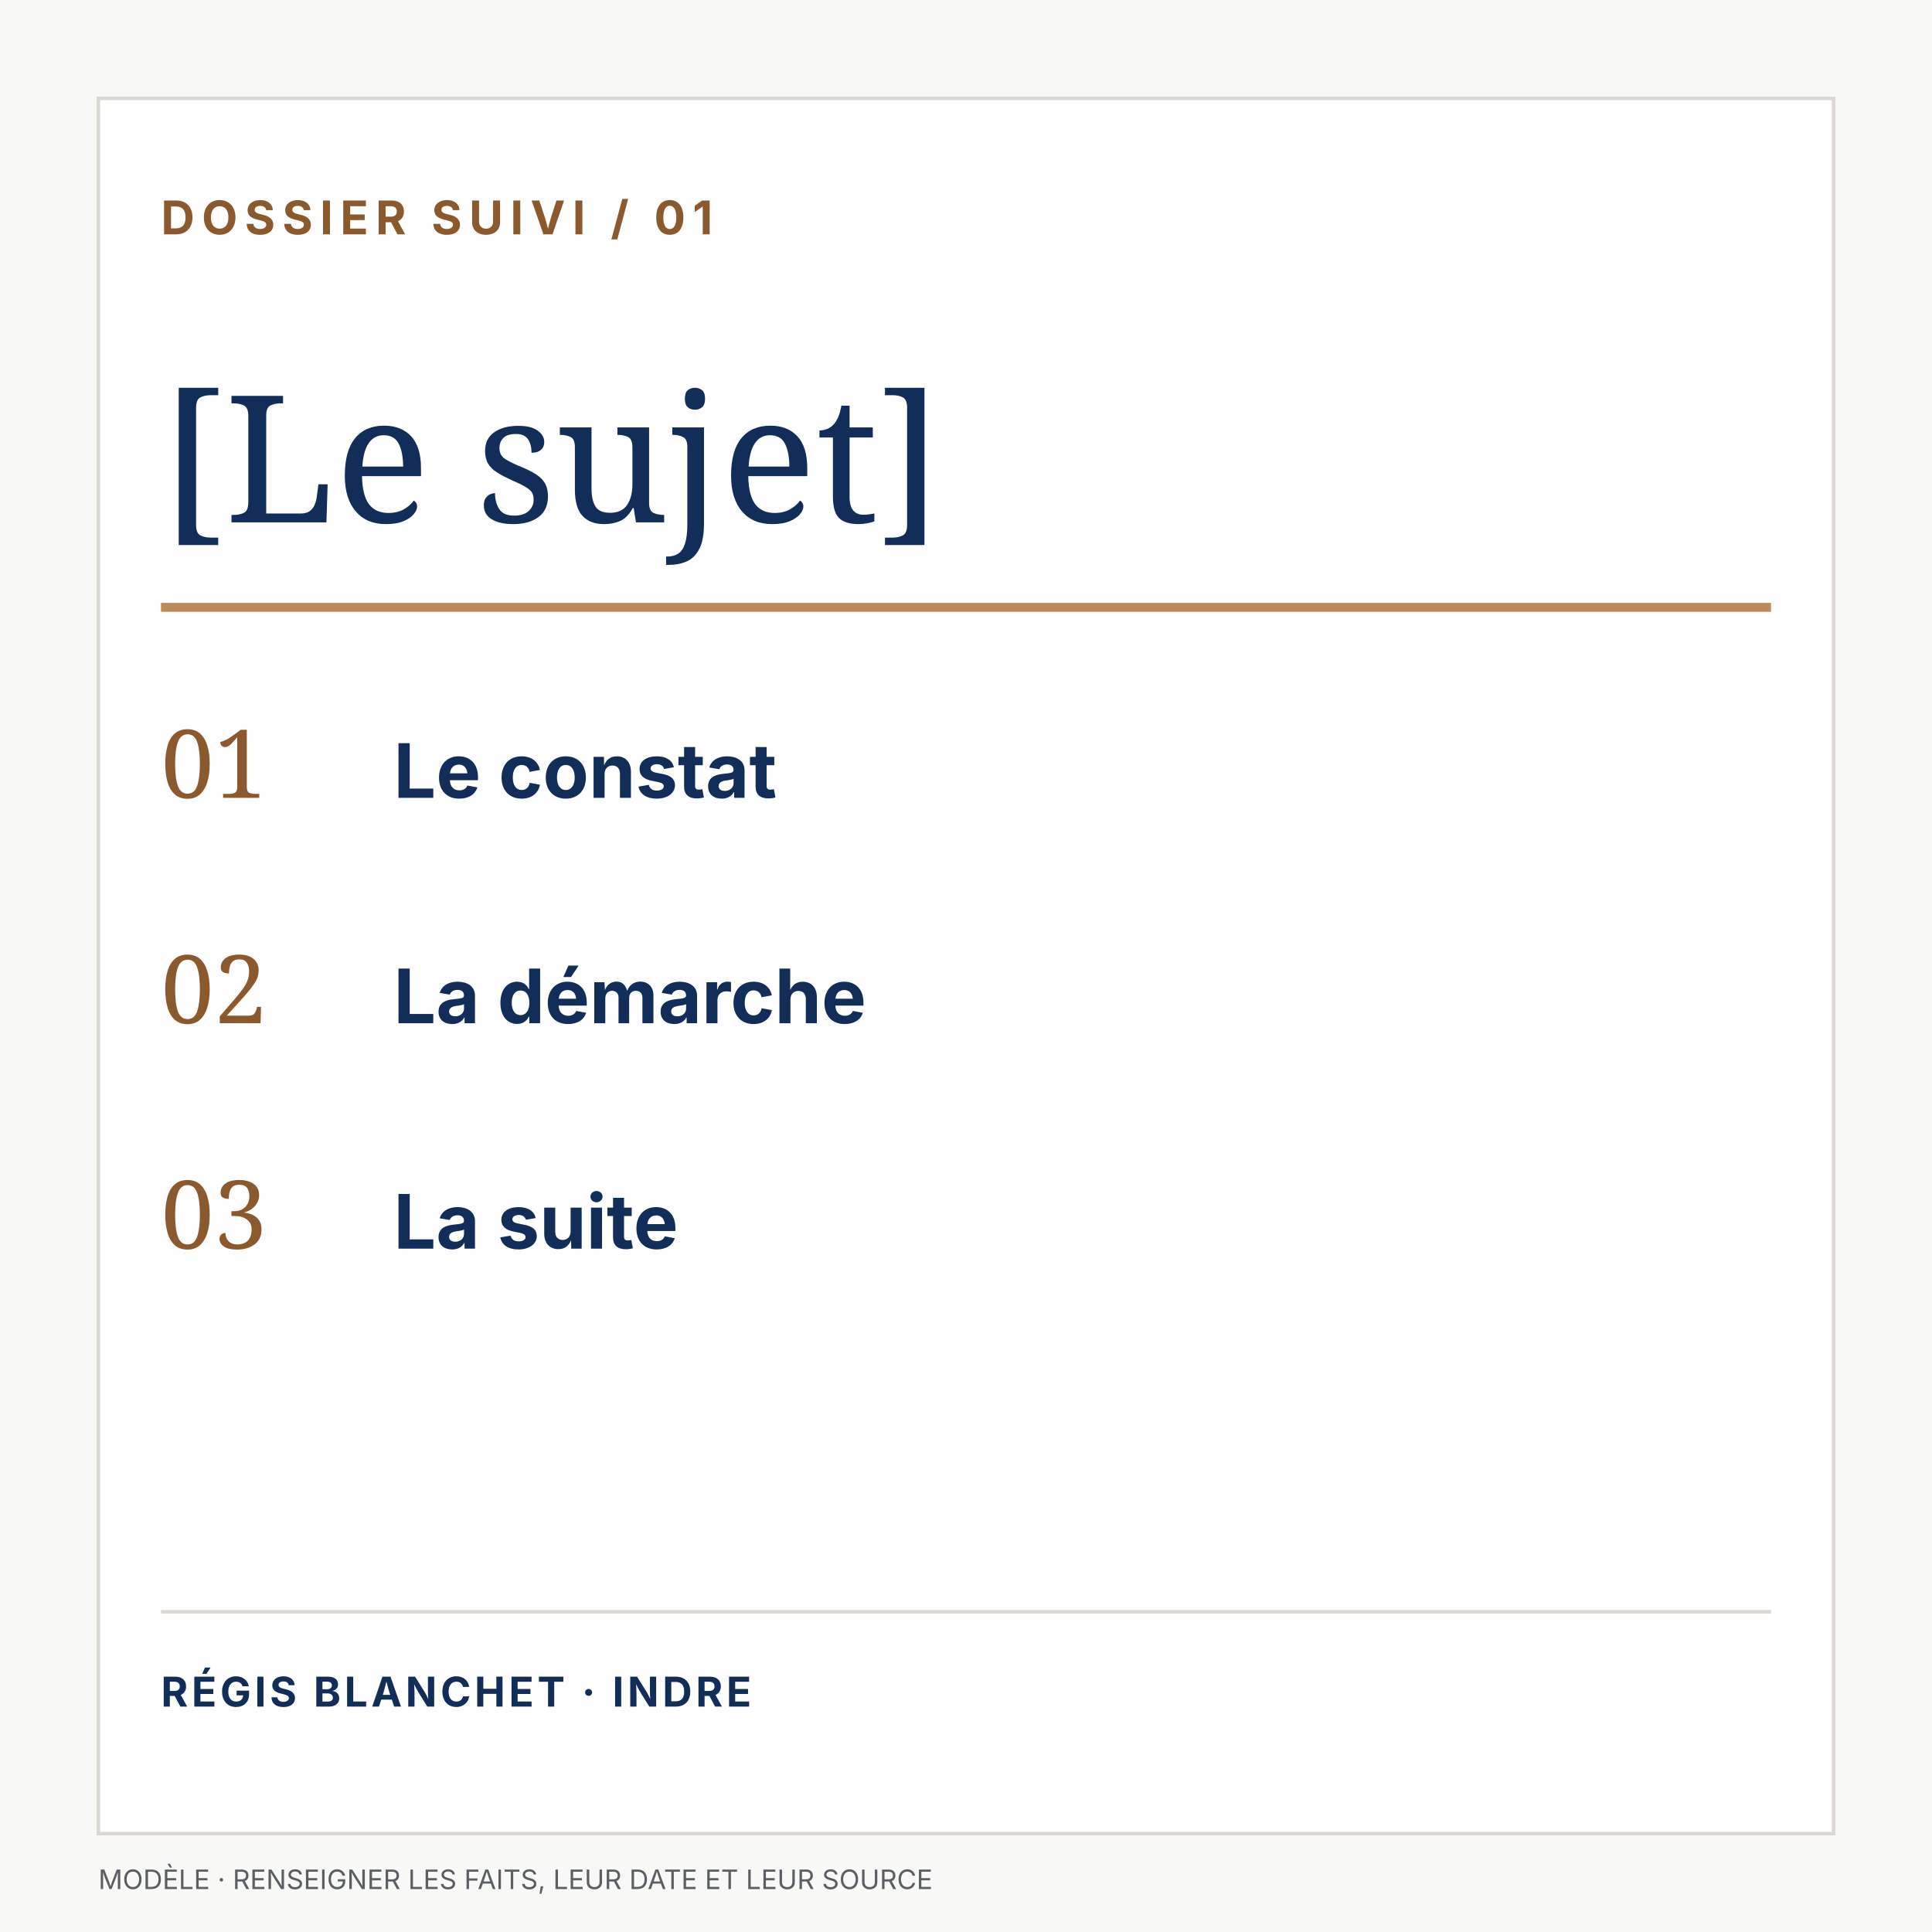
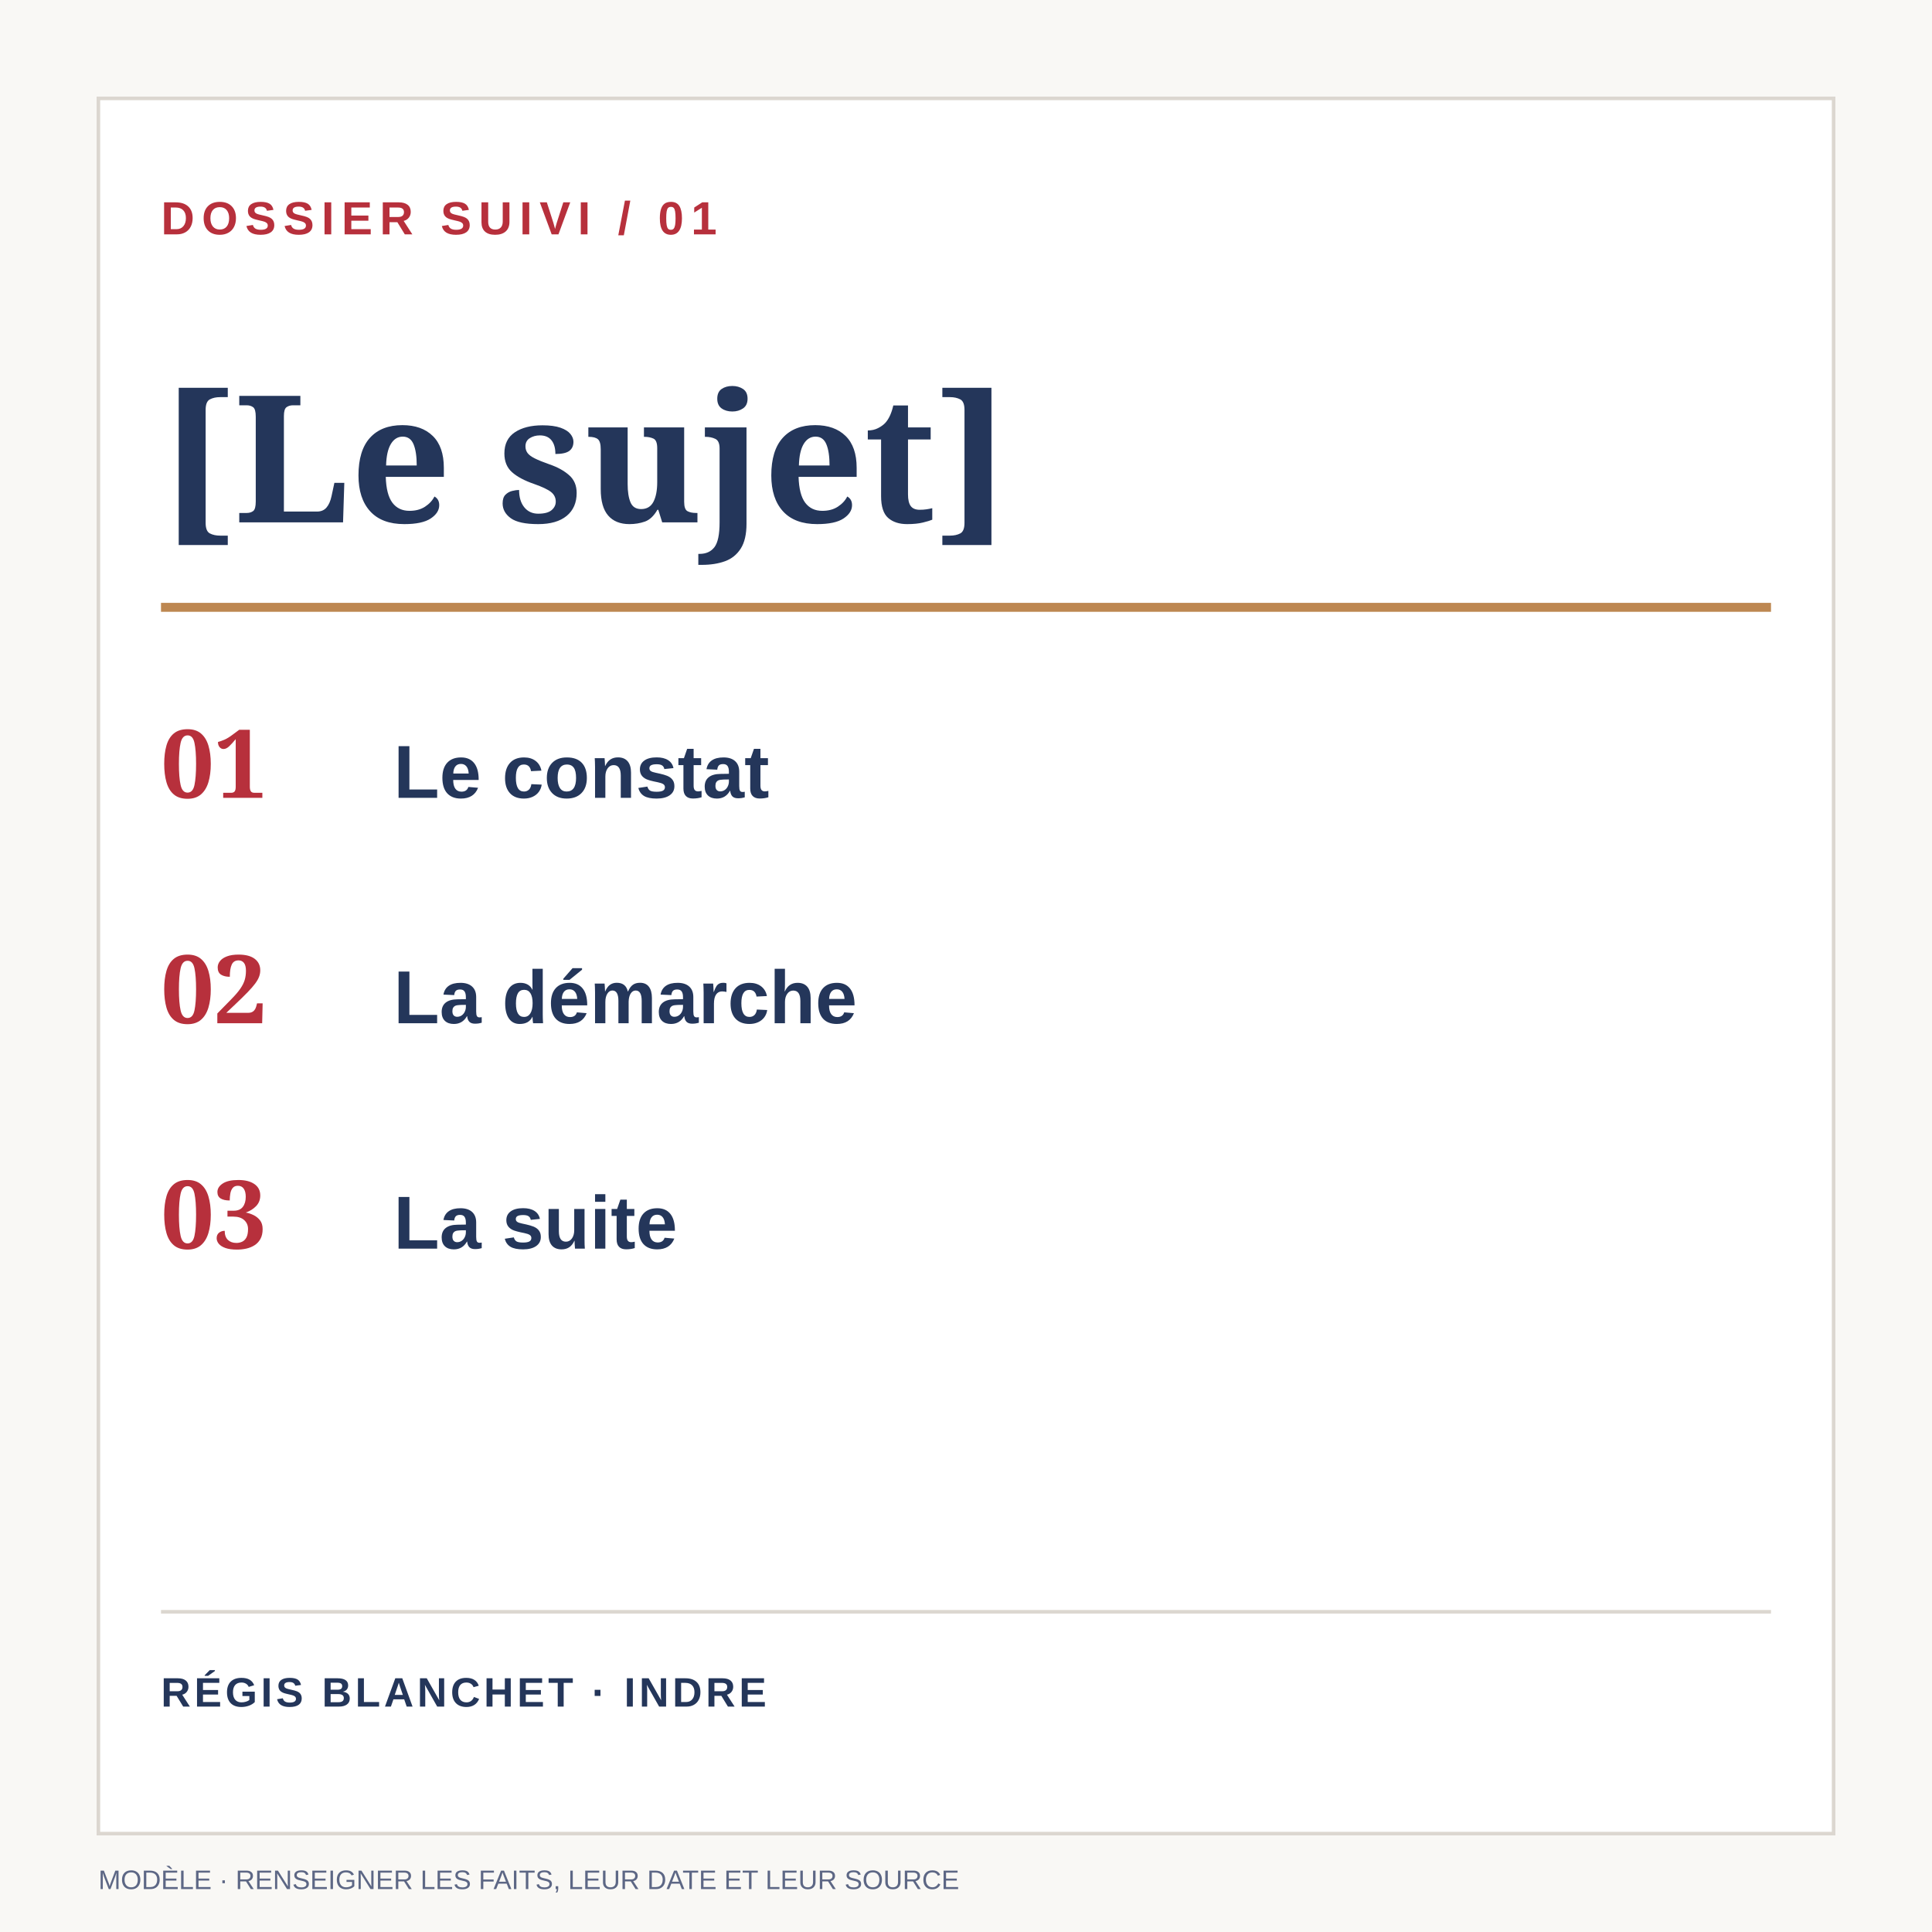
<svg xmlns="http://www.w3.org/2000/svg" width="1080" height="1080" viewBox="0 0 1080 1080" role="img">
  <defs>
    <style>
- .serif { font-family: 'Cormorant Garamond', Georgia, serif; }
- .sans { font-family: Inter, Arial, sans-serif; }
+ .serif { font-family: 'Playfair Display', Georgia, serif; font-weight: 700; }
+ .sans { font-family: 'Nunito Sans', Avenir, Arial, sans-serif; }
</style>
  </defs>
-   <rect width="1080" height="1080" fill="#F8F8F6" />
+   <rect width="1080" height="1080" fill="#F9F8F5" />
  <rect x="55" y="55" width="970" height="970" fill="white" stroke="#DCD7D0" stroke-width="2" />
-   <text x="90" y="131" class="sans" font-size="26" font-weight="700" letter-spacing="4" fill="#8A5A2E">DOSSIER SUIVI / 01</text>
-   <text x="90" y="292" class="serif" font-size="99" fill="#132D59">[Le sujet]</text>
-   <rect x="90" y="337" width="900" height="5" fill="#BD8B57" />
-   <text x="90" y="446" class="serif" font-size="53" fill="#8A5A2E">01</text>
-   <text x="220" y="446" class="sans" font-size="42" font-weight="700" fill="#132D59">Le constat</text>
-   <text x="90" y="572" class="serif" font-size="53" fill="#8A5A2E">02</text>
-   <text x="220" y="572" class="sans" font-size="42" font-weight="700" fill="#132D59">La démarche</text>
-   <text x="90" y="698" class="serif" font-size="53" fill="#8A5A2E">03</text>
-   <text x="220" y="698" class="sans" font-size="42" font-weight="700" fill="#132D59">La suite</text>
+   <text x="90" y="131" class="sans" font-size="26" font-weight="700" letter-spacing="4" fill="#B7303C">DOSSIER SUIVI / 01</text>
+   <text x="90" y="292" class="serif" font-size="99" fill="#24365A">[Le sujet]</text>
+   <rect x="90" y="337" width="900" height="5" fill="#BD8751" />
+   <text x="90" y="446" class="serif" font-size="53" fill="#B7303C">01</text>
+   <text x="220" y="446" class="sans" font-size="42" font-weight="700" fill="#24365A">Le constat</text>
+   <text x="90" y="572" class="serif" font-size="53" fill="#B7303C">02</text>
+   <text x="220" y="572" class="sans" font-size="42" font-weight="700" fill="#24365A">La démarche</text>
+   <text x="90" y="698" class="serif" font-size="53" fill="#B7303C">03</text>
+   <text x="220" y="698" class="sans" font-size="42" font-weight="700" fill="#24365A">La suite</text>
  <line x1="90" y1="901" x2="990" y2="901" stroke="#DCD7D0" stroke-width="2" />
-   <text x="90" y="954" class="sans" font-size="23" font-weight="700" letter-spacing="2" fill="#132D59">RÉGIS BLANCHET · INDRE</text>
-   <text x="55" y="1056" class="sans" font-size="15" fill="#5A5E65">MODÈLE · RENSEIGNER LES FAITS, LEUR DATE ET LEUR SOURCE</text>
+   <text x="90" y="954" class="sans" font-size="23" font-weight="700" letter-spacing="2" fill="#24365A">RÉGIS BLANCHET · INDRE</text>
+   <text x="55" y="1056" class="sans" font-size="15" fill="#5D6785">MODÈLE · RENSEIGNER LES FAITS, LEUR DATE ET LEUR SOURCE</text>
</svg>
